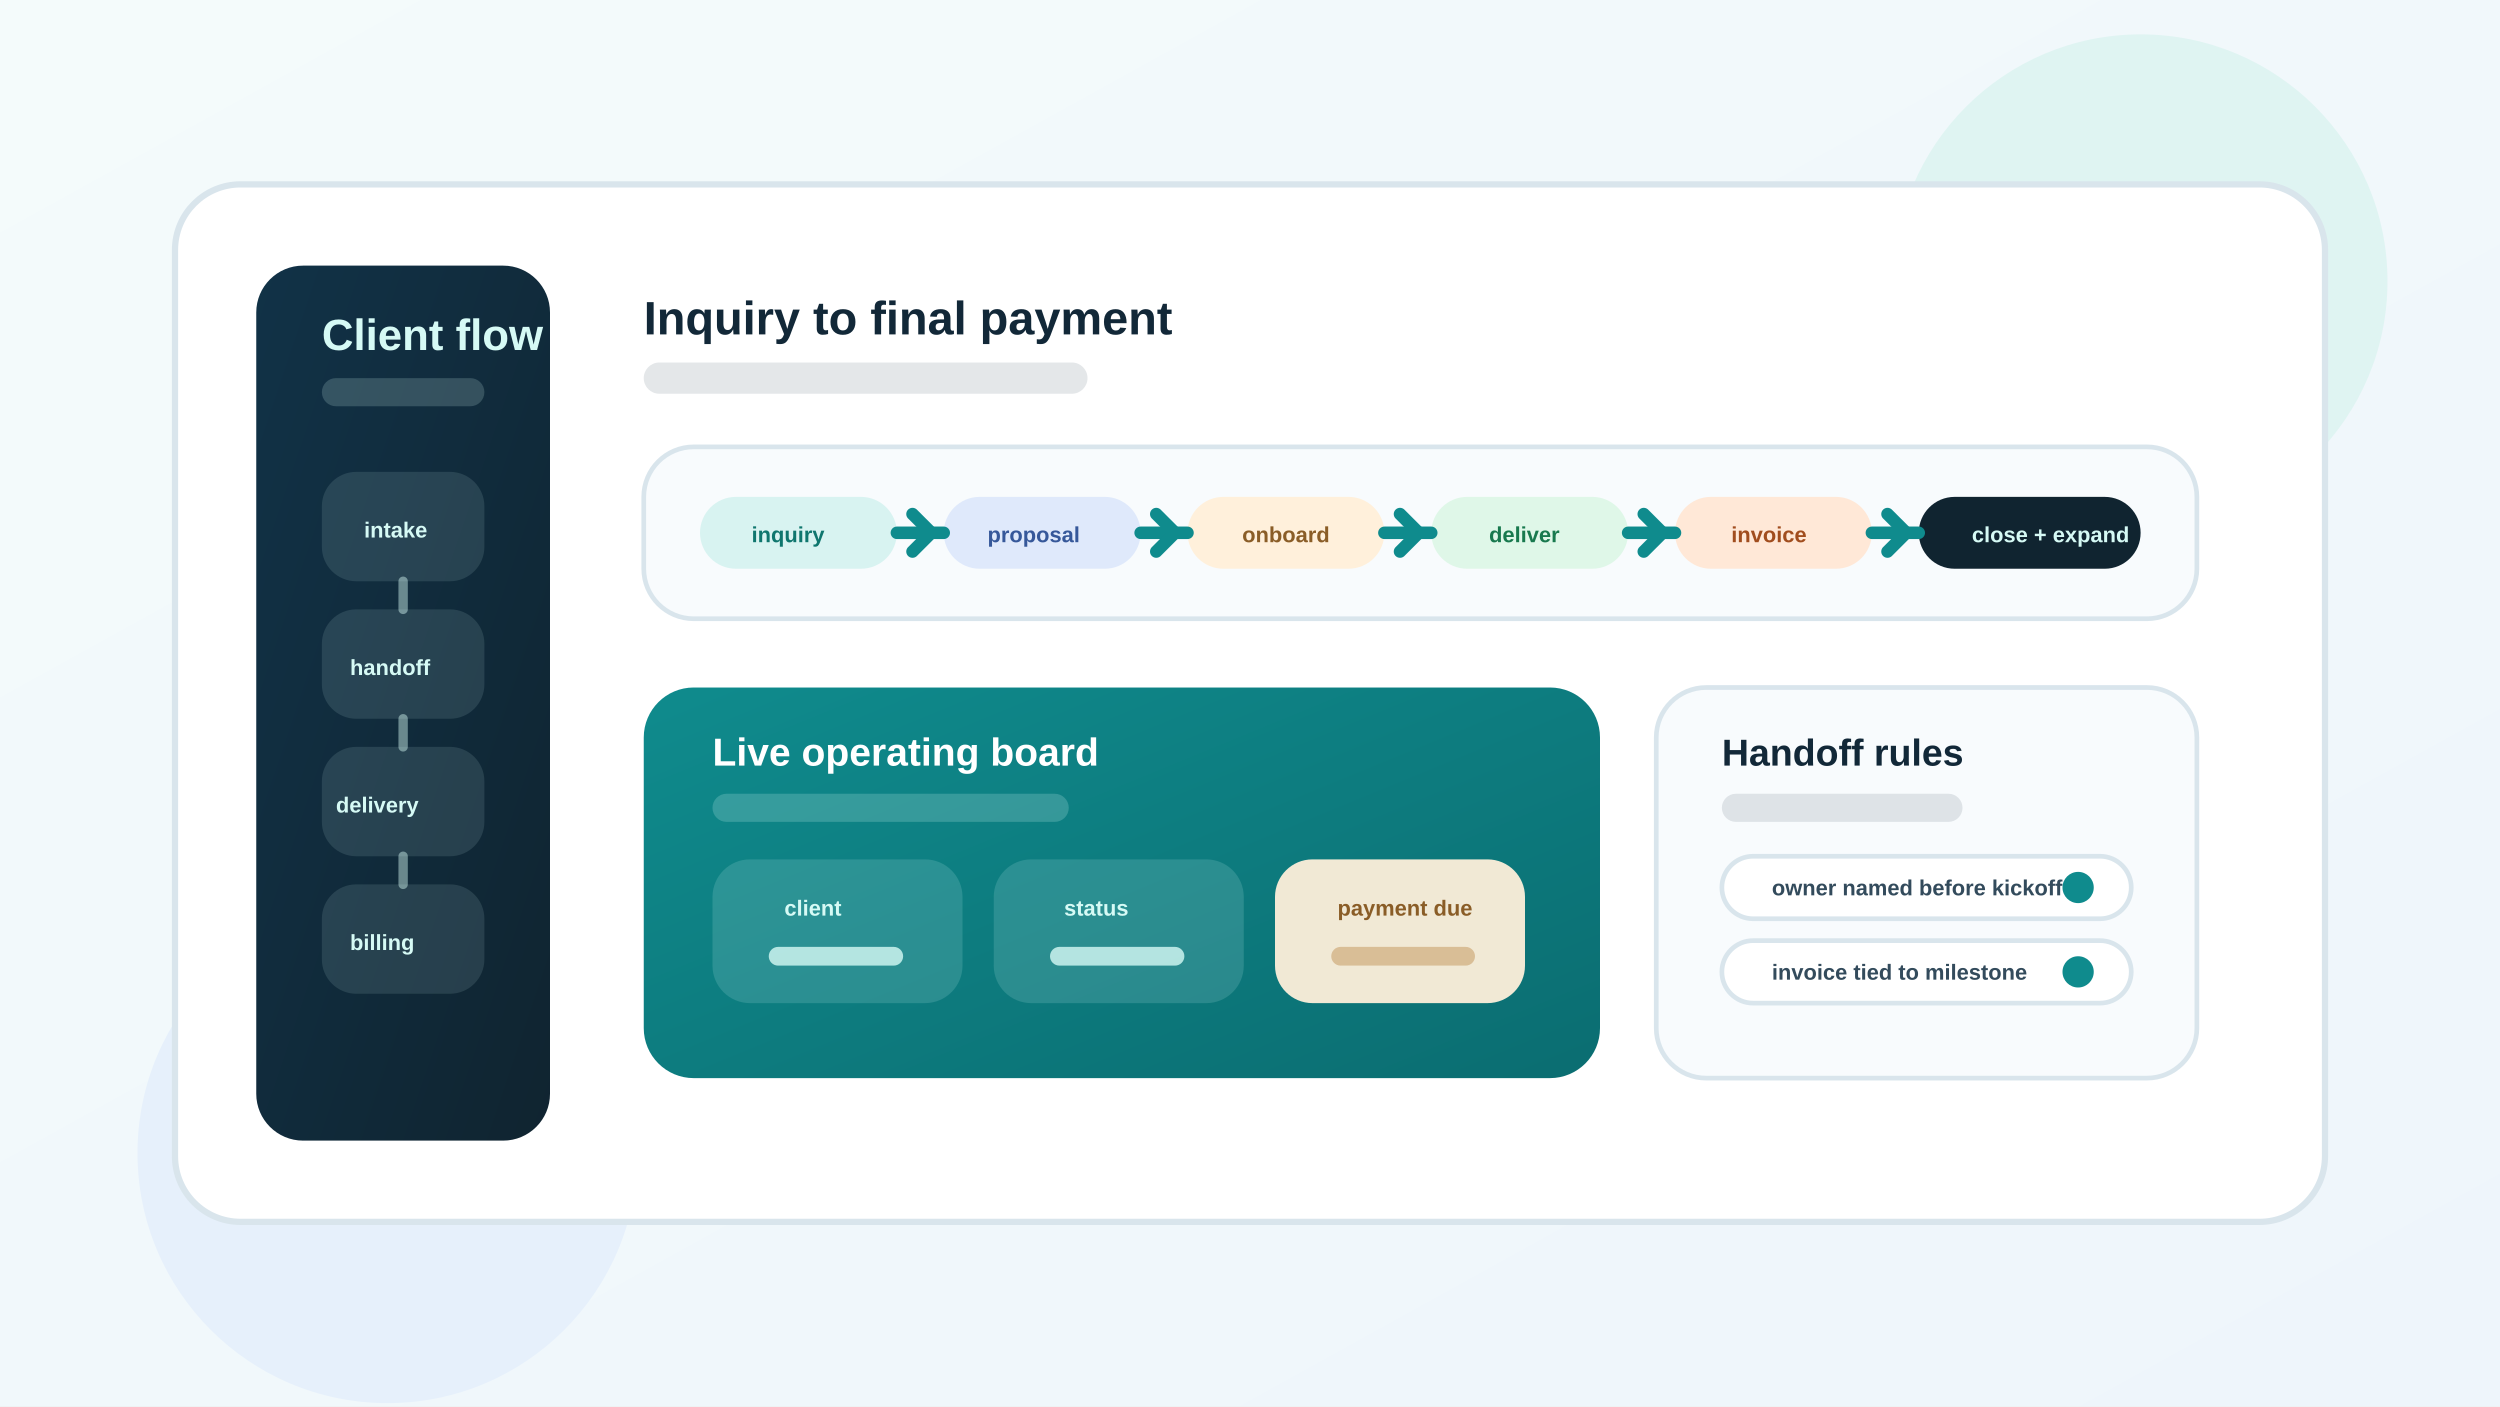
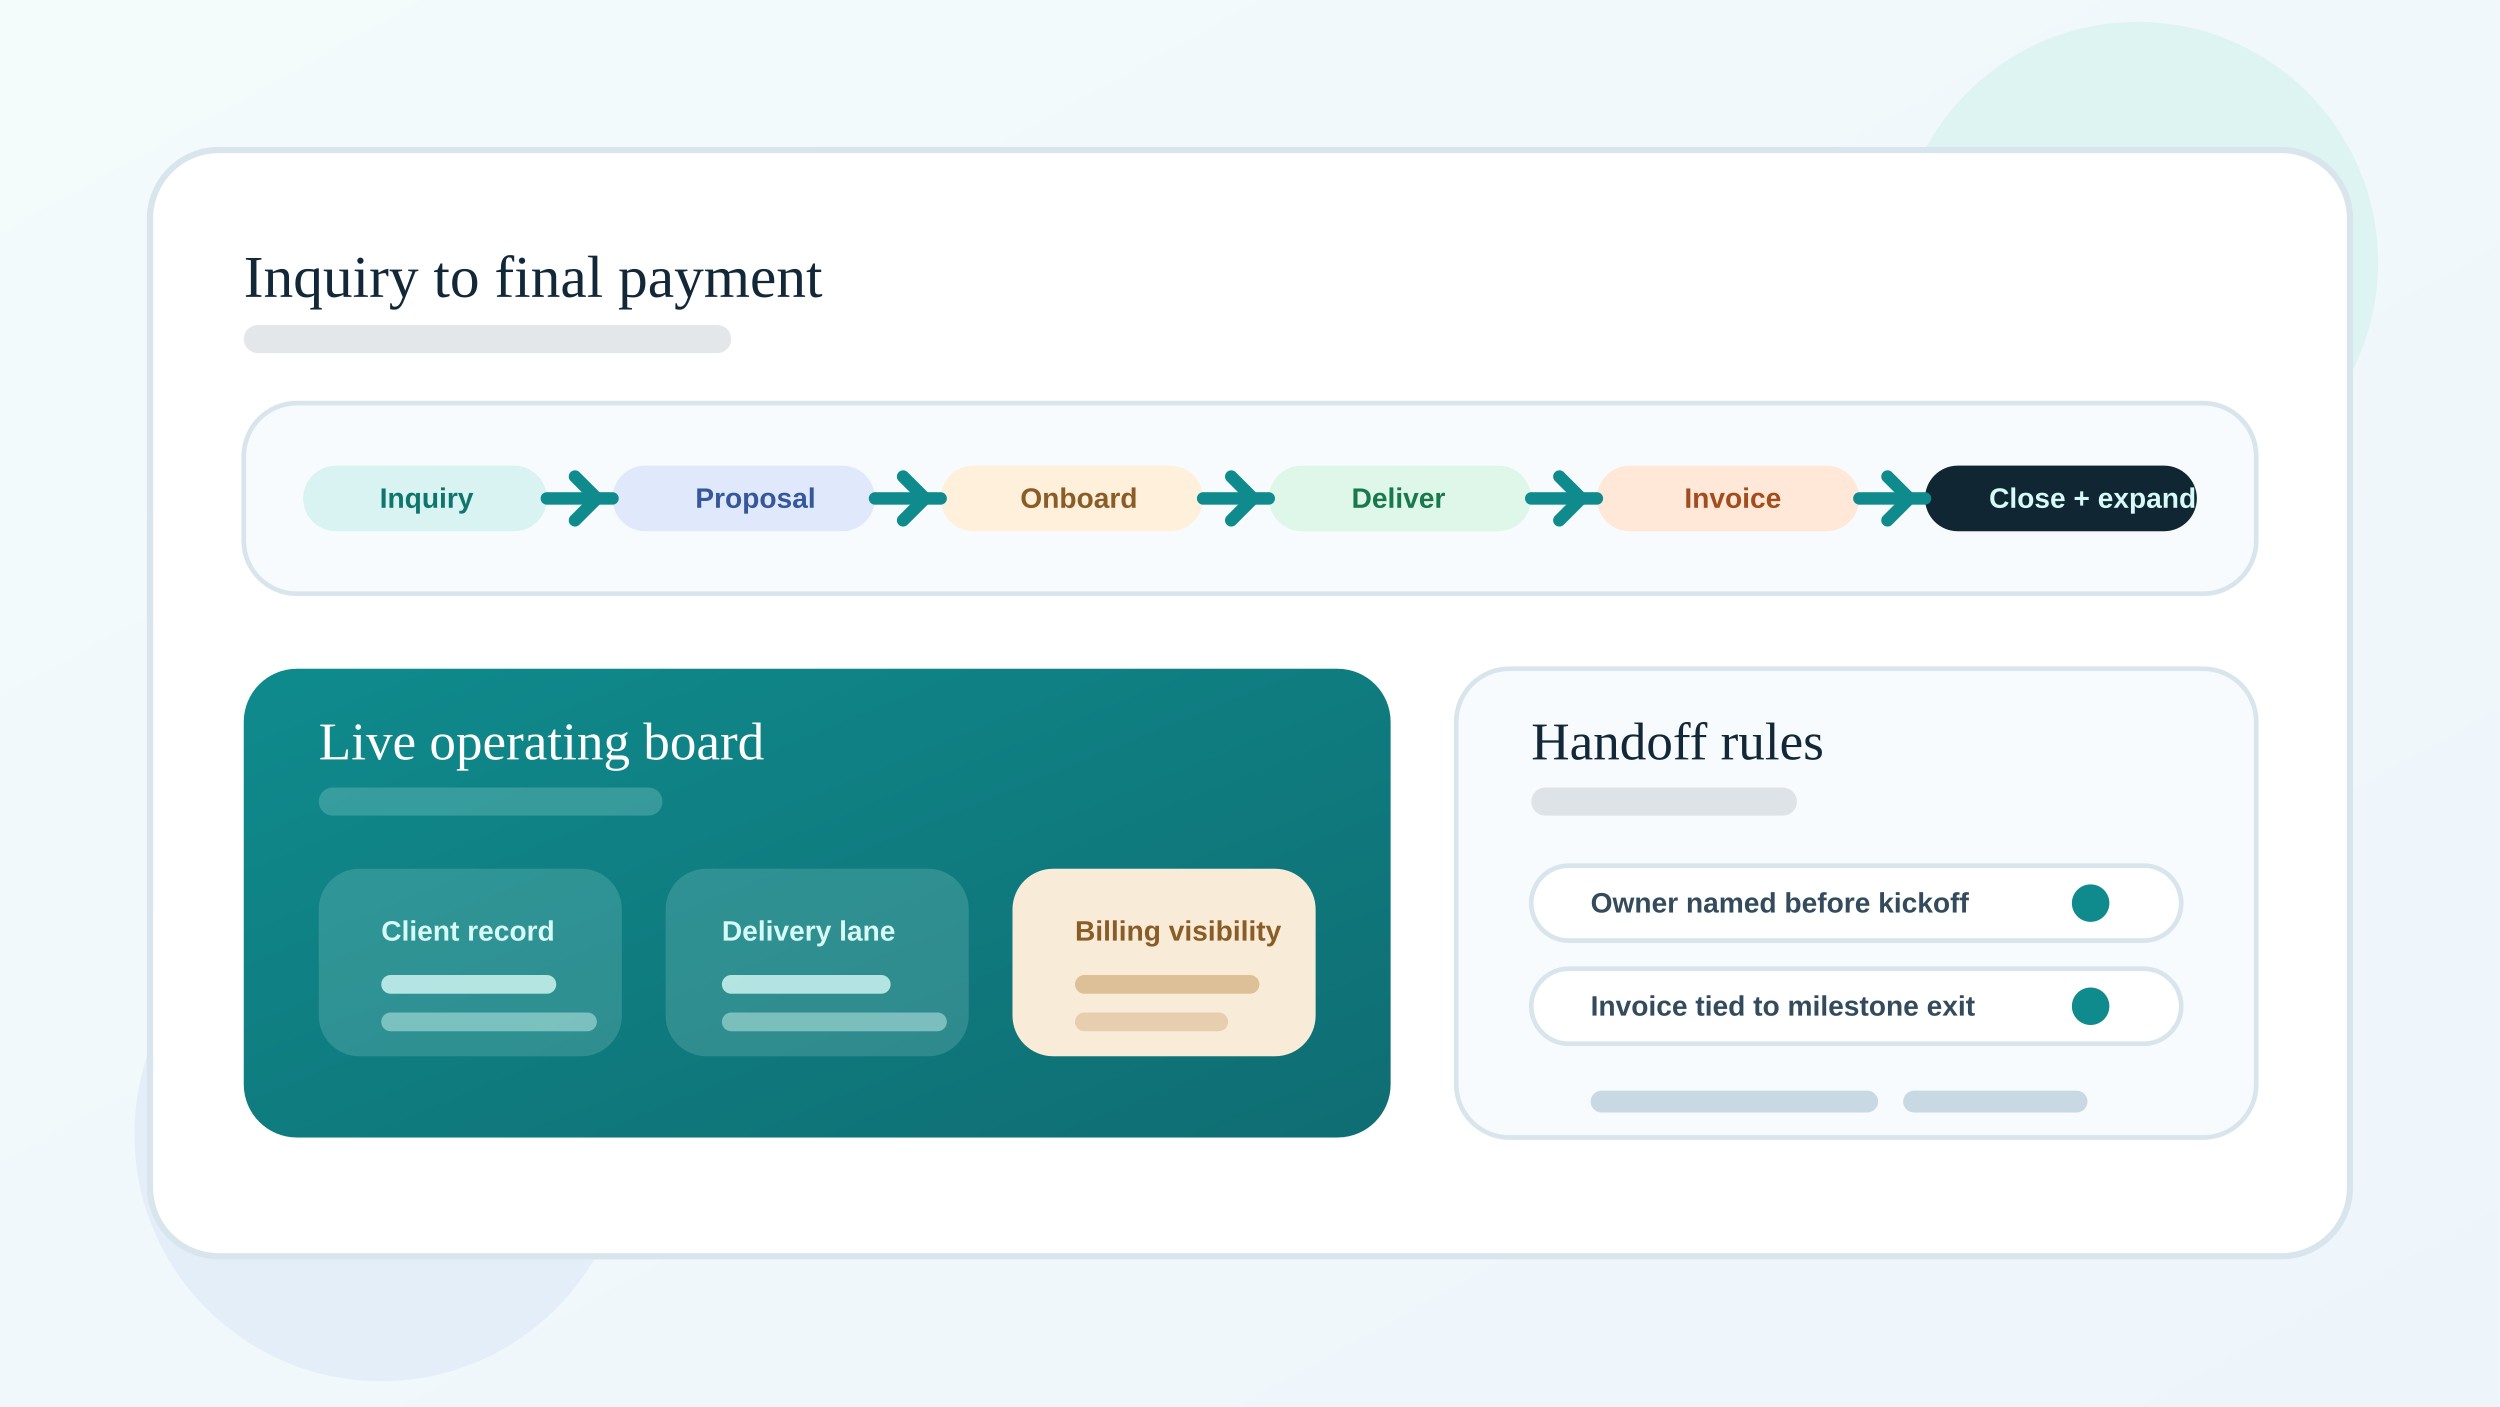
<svg xmlns="http://www.w3.org/2000/svg" viewBox="0 0 1600 900" role="img" aria-labelledby="title desc">
  <defs>
    <linearGradient id="bg" x1="0%" y1="0%" x2="100%" y2="100%">
      <stop offset="0%" stop-color="#f4fbfb" />
-       <stop offset="100%" stop-color="#eef5fb" />
+       <stop offset="100%" stop-color="#edf5fb" />
    </linearGradient>
-     <linearGradient id="lane" x1="0%" y1="0%" x2="100%" y2="100%">
+     <linearGradient id="workflow-panel" x1="0%" y1="0%" x2="100%" y2="100%">
      <stop offset="0%" stop-color="#0f8b8d" />
-       <stop offset="100%" stop-color="#0b6d71" />
-     </linearGradient>
-     <linearGradient id="panel" x1="0%" y1="0%" x2="100%" y2="100%">
-       <stop offset="0%" stop-color="#113247" />
-       <stop offset="100%" stop-color="#102430" />
+       <stop offset="100%" stop-color="#0f6d72" />
    </linearGradient>
  </defs>
  <rect width="1600" height="900" fill="url(#bg)" />
-   <circle cx="1370" cy="180" r="158" fill="#dff4f2" />
-   <circle cx="248" cy="738" r="160" fill="#e6f0fb" />
-   <rect x="112" y="118" width="1376" height="664" rx="42" fill="#ffffff" stroke="#d9e5ec" stroke-width="4" />
-   <rect x="164" y="170" width="188" height="560" rx="30" fill="url(#panel)" />
-   <text x="206" y="224" font-family="Segoe UI, Arial, sans-serif" font-size="28" font-weight="700" fill="#d6faf5">Client flow</text>
-   <rect x="206" y="242" width="104" height="18" rx="9" fill="#d6faf5" opacity=".18" />
-   <rect x="206" y="302" width="104" height="70" rx="22" fill="#d6faf5" opacity=".12" />
-   <rect x="206" y="390" width="104" height="70" rx="22" fill="#d6faf5" opacity=".12" />
-   <rect x="206" y="478" width="104" height="70" rx="22" fill="#d6faf5" opacity=".12" />
-   <rect x="206" y="566" width="104" height="70" rx="22" fill="#d6faf5" opacity=".12" />
-   <text x="233" y="344" font-family="Segoe UI, Arial, sans-serif" font-size="14" font-weight="700" fill="#d6faf5">intake</text>
-   <text x="224" y="432" font-family="Segoe UI, Arial, sans-serif" font-size="14" font-weight="700" fill="#d6faf5">handoff</text>
-   <text x="215" y="520" font-family="Segoe UI, Arial, sans-serif" font-size="14" font-weight="700" fill="#d6faf5">delivery</text>
-   <text x="224" y="608" font-family="Segoe UI, Arial, sans-serif" font-size="14" font-weight="700" fill="#d6faf5">billing</text>
-   <path d="M258 372v18m0 70v18m0 70v18" stroke="#d6faf5" stroke-width="6" stroke-linecap="round" opacity=".45" />
-   <text x="412" y="214" font-family="Segoe UI, Arial, sans-serif" font-size="30" font-weight="700" fill="#122838">Inquiry to final payment</text>
-   <rect x="412" y="232" width="284" height="20" rx="10" fill="#173042" opacity=".12" />
-   <rect x="412" y="286" width="994" height="110" rx="32" fill="#f8fbfd" stroke="#d9e5ec" stroke-width="3" />
-   <rect x="448" y="318" width="126" height="46" rx="23" fill="#d8f3f1" />
-   <rect x="604" y="318" width="126" height="46" rx="23" fill="#dfe9fb" />
-   <rect x="760" y="318" width="126" height="46" rx="23" fill="#fff0db" />
-   <rect x="916" y="318" width="126" height="46" rx="23" fill="#dff7e8" />
-   <rect x="1072" y="318" width="126" height="46" rx="23" fill="#ffe8d7" />
-   <rect x="1228" y="318" width="142" height="46" rx="23" fill="#102430" />
-   <text x="481" y="347" font-family="Segoe UI, Arial, sans-serif" font-size="14" font-weight="700" fill="#0f766e">inquiry</text>
-   <text x="632" y="347" font-family="Segoe UI, Arial, sans-serif" font-size="14" font-weight="700" fill="#36589a">proposal</text>
-   <text x="795" y="347" font-family="Segoe UI, Arial, sans-serif" font-size="14" font-weight="700" fill="#8a5d27">onboard</text>
-   <text x="953" y="347" font-family="Segoe UI, Arial, sans-serif" font-size="14" font-weight="700" fill="#18794e">deliver</text>
-   <text x="1108" y="347" font-family="Segoe UI, Arial, sans-serif" font-size="14" font-weight="700" fill="#a14d1e">invoice</text>
-   <text x="1262" y="347" font-family="Segoe UI, Arial, sans-serif" font-size="14" font-weight="700" fill="#d6faf5">close + expand</text>
-   <path d="M574 341h30m126 0h30m126 0h30m126 0h30m126 0h30" stroke="#0f8b8d" stroke-width="8" stroke-linecap="round" />
-   <path d="M596 341l-12-12m12 12l-12 12M752 341l-12-12m12 12l-12 12M908 341l-12-12m12 12l-12 12M1064 341l-12-12m12 12l-12 12M1220 341l-12-12m12 12l-12 12" stroke="#0f8b8d" stroke-width="8" stroke-linecap="round" stroke-linejoin="round" />
-   <rect x="412" y="440" width="612" height="250" rx="32" fill="url(#lane)" />
-   <text x="456" y="490" font-family="Segoe UI, Arial, sans-serif" font-size="25" font-weight="700" fill="#ffffff">Live operating board</text>
-   <rect x="456" y="508" width="228" height="18" rx="9" fill="#d6faf5" opacity=".2" />
-   <rect x="456" y="550" width="160" height="92" rx="24" fill="#d6faf5" opacity=".15" />
-   <rect x="636" y="550" width="160" height="92" rx="24" fill="#d6faf5" opacity=".15" />
-   <rect x="816" y="550" width="160" height="92" rx="24" fill="#fff0db" opacity=".94" />
-   <text x="502" y="586" font-family="Segoe UI, Arial, sans-serif" font-size="14" font-weight="700" fill="#d6faf5">client</text>
-   <text x="681" y="586" font-family="Segoe UI, Arial, sans-serif" font-size="14" font-weight="700" fill="#d6faf5">status</text>
-   <text x="856" y="586" font-family="Segoe UI, Arial, sans-serif" font-size="14" font-weight="700" fill="#8a5d27">payment due</text>
-   <rect x="492" y="606" width="86" height="12" rx="6" fill="#d6faf5" opacity=".8" />
-   <rect x="672" y="606" width="86" height="12" rx="6" fill="#d6faf5" opacity=".8" />
-   <rect x="852" y="606" width="92" height="12" rx="6" fill="#b8823f" opacity=".42" />
-   <rect x="1060" y="440" width="346" height="250" rx="32" fill="#f8fbfd" stroke="#d9e5ec" stroke-width="3" />
-   <text x="1102" y="490" font-family="Segoe UI, Arial, sans-serif" font-size="24" font-weight="700" fill="#122838">Handoff rules</text>
-   <rect x="1102" y="508" width="154" height="18" rx="9" fill="#173042" opacity=".12" />
-   <rect x="1102" y="548" width="262" height="40" rx="20" fill="#ffffff" stroke="#d9e5ec" stroke-width="3" />
-   <rect x="1102" y="602" width="262" height="40" rx="20" fill="#ffffff" stroke="#d9e5ec" stroke-width="3" />
-   <text x="1134" y="573" font-family="Segoe UI, Arial, sans-serif" font-size="14" font-weight="700" fill="#334b5c">owner named before kickoff</text>
-   <text x="1134" y="627" font-family="Segoe UI, Arial, sans-serif" font-size="14" font-weight="700" fill="#334b5c">invoice tied to milestone</text>
-   <circle cx="1330" cy="568" r="10" fill="#0f8b8d" />
-   <circle cx="1330" cy="622" r="10" fill="#0f8b8d" />
+   <circle cx="1368" cy="168" r="154" fill="#def4f2" />
+   <circle cx="244" cy="726" r="158" fill="#e4eef9" />
+   <rect x="96" y="96" width="1408" height="708" rx="44" fill="#ffffff" stroke="#d9e5ec" stroke-width="4" />
+   <text x="156" y="190" font-family="Georgia, 'Times New Roman', serif" font-size="38" fill="#122838">Inquiry to final payment</text>
+   <rect x="156" y="208" width="312" height="18" rx="9" fill="#173042" opacity=".12" />
+   <rect x="156" y="258" width="1288" height="122" rx="34" fill="#f8fbfd" stroke="#d9e5ec" stroke-width="3" />
+   <rect x="194" y="298" width="156" height="42" rx="21" fill="#d8f3f1" />
+   <rect x="392" y="298" width="168" height="42" rx="21" fill="#dfe9fb" />
+   <rect x="602" y="298" width="168" height="42" rx="21" fill="#fff0db" />
+   <rect x="812" y="298" width="168" height="42" rx="21" fill="#dff7e8" />
+   <rect x="1022" y="298" width="168" height="42" rx="21" fill="#ffe8d7" />
+   <rect x="1232" y="298" width="174" height="42" rx="21" fill="#102633" />
+   <text x="243" y="325" font-family="Arial, sans-serif" font-size="18" font-weight="700" fill="#0f766e">Inquiry</text>
+   <text x="445" y="325" font-family="Arial, sans-serif" font-size="18" font-weight="700" fill="#36589a">Proposal</text>
+   <text x="653" y="325" font-family="Arial, sans-serif" font-size="18" font-weight="700" fill="#8a5d27">Onboard</text>
+   <text x="865" y="325" font-family="Arial, sans-serif" font-size="18" font-weight="700" fill="#18794e">Deliver</text>
+   <text x="1078" y="325" font-family="Arial, sans-serif" font-size="18" font-weight="700" fill="#a14d1e">Invoice</text>
+   <text x="1273" y="325" font-family="Arial, sans-serif" font-size="18" font-weight="700" fill="#d6faf5">Close + expand</text>
+   <path d="M350 319h42m168 0h42m168 0h42m168 0h42m168 0h42" stroke="#0f8b8d" stroke-width="8" stroke-linecap="round" />
+   <path d="M382 319l-14-14m14 14l-14 14M592 319l-14-14m14 14l-14 14M802 319l-14-14m14 14l-14 14M1012 319l-14-14m14 14l-14 14M1222 319l-14-14m14 14l-14 14" stroke="#0f8b8d" stroke-width="8" stroke-linecap="round" stroke-linejoin="round" />
+   <rect x="156" y="428" width="734" height="300" rx="34" fill="url(#workflow-panel)" />
+   <text x="204" y="486" font-family="Georgia, 'Times New Roman', serif" font-size="34" fill="#ffffff">Live operating board</text>
+   <rect x="204" y="504" width="220" height="18" rx="9" fill="#d6faf5" opacity=".2" />
+   <rect x="204" y="556" width="194" height="120" rx="26" fill="#d6faf5" opacity=".16" />
+   <rect x="426" y="556" width="194" height="120" rx="26" fill="#d6faf5" opacity=".16" />
+   <rect x="648" y="556" width="194" height="120" rx="26" fill="#fff0db" opacity=".97" />
+   <text x="244" y="602" font-family="Arial, sans-serif" font-size="18" font-weight="700" fill="#d6faf5">Client record</text>
+   <text x="462" y="602" font-family="Arial, sans-serif" font-size="18" font-weight="700" fill="#d6faf5">Delivery lane</text>
+   <text x="688" y="602" font-family="Arial, sans-serif" font-size="18" font-weight="700" fill="#8a5d27">Billing visibility</text>
+   <rect x="244" y="624" width="112" height="12" rx="6" fill="#d6faf5" opacity=".8" />
+   <rect x="244" y="648" width="138" height="12" rx="6" fill="#d6faf5" opacity=".46" />
+   <rect x="462" y="624" width="108" height="12" rx="6" fill="#d6faf5" opacity=".8" />
+   <rect x="462" y="648" width="144" height="12" rx="6" fill="#d6faf5" opacity=".46" />
+   <rect x="688" y="624" width="118" height="12" rx="6" fill="#b8823f" opacity=".42" />
+   <rect x="688" y="648" width="98" height="12" rx="6" fill="#b8823f" opacity=".28" />
+   <rect x="932" y="428" width="512" height="300" rx="34" fill="#f8fbfd" stroke="#d9e5ec" stroke-width="3" />
+   <text x="980" y="486" font-family="Georgia, 'Times New Roman', serif" font-size="34" fill="#122838">Handoff rules</text>
+   <rect x="980" y="504" width="170" height="18" rx="9" fill="#173042" opacity=".12" />
+   <rect x="980" y="554" width="416" height="48" rx="24" fill="#ffffff" stroke="#d9e5ec" stroke-width="3" />
+   <rect x="980" y="620" width="416" height="48" rx="24" fill="#ffffff" stroke="#d9e5ec" stroke-width="3" />
+   <circle cx="1338" cy="578" r="12" fill="#0f8b8d" />
+   <circle cx="1338" cy="644" r="12" fill="#0f8b8d" />
+   <text x="1018" y="584" font-family="Arial, sans-serif" font-size="18" font-weight="700" fill="#334b5c">Owner named before kickoff</text>
+   <text x="1018" y="650" font-family="Arial, sans-serif" font-size="18" font-weight="700" fill="#334b5c">Invoice tied to milestone exit</text>
+   <rect x="1018" y="698" width="184" height="14" rx="7" fill="#c9d9e4" />
+   <rect x="1218" y="698" width="118" height="14" rx="7" fill="#c9d9e4" />
</svg>
